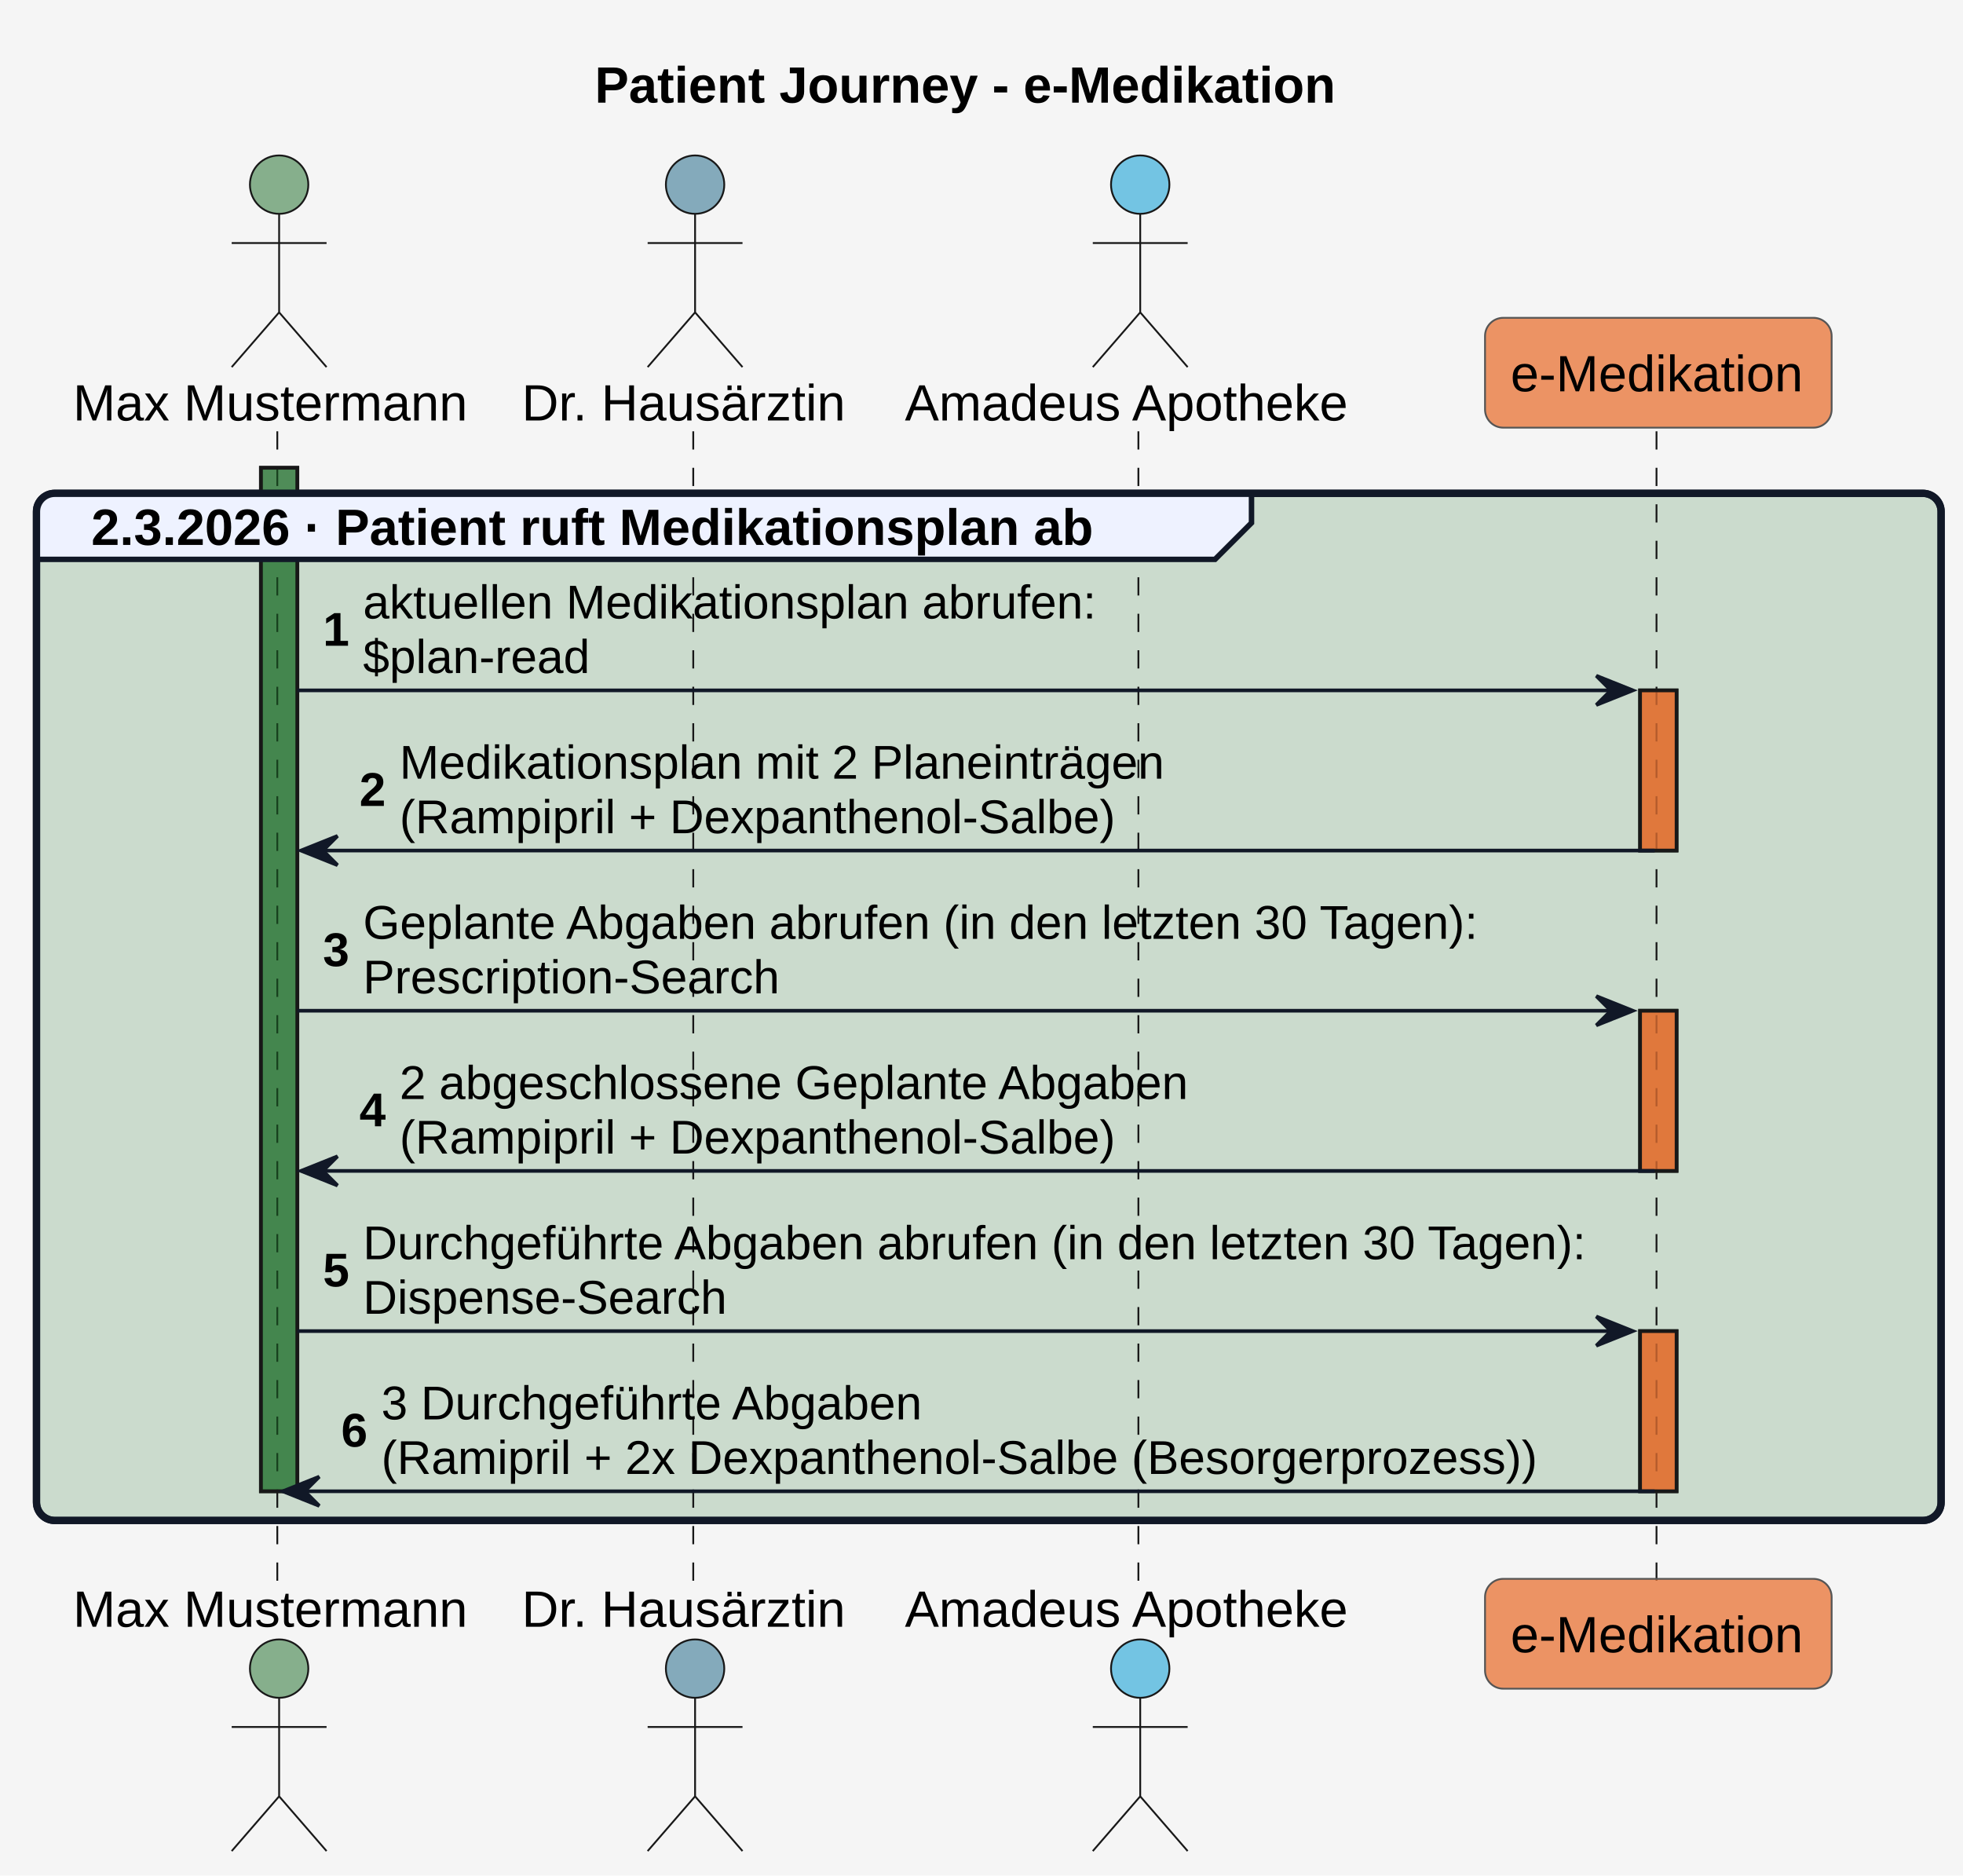
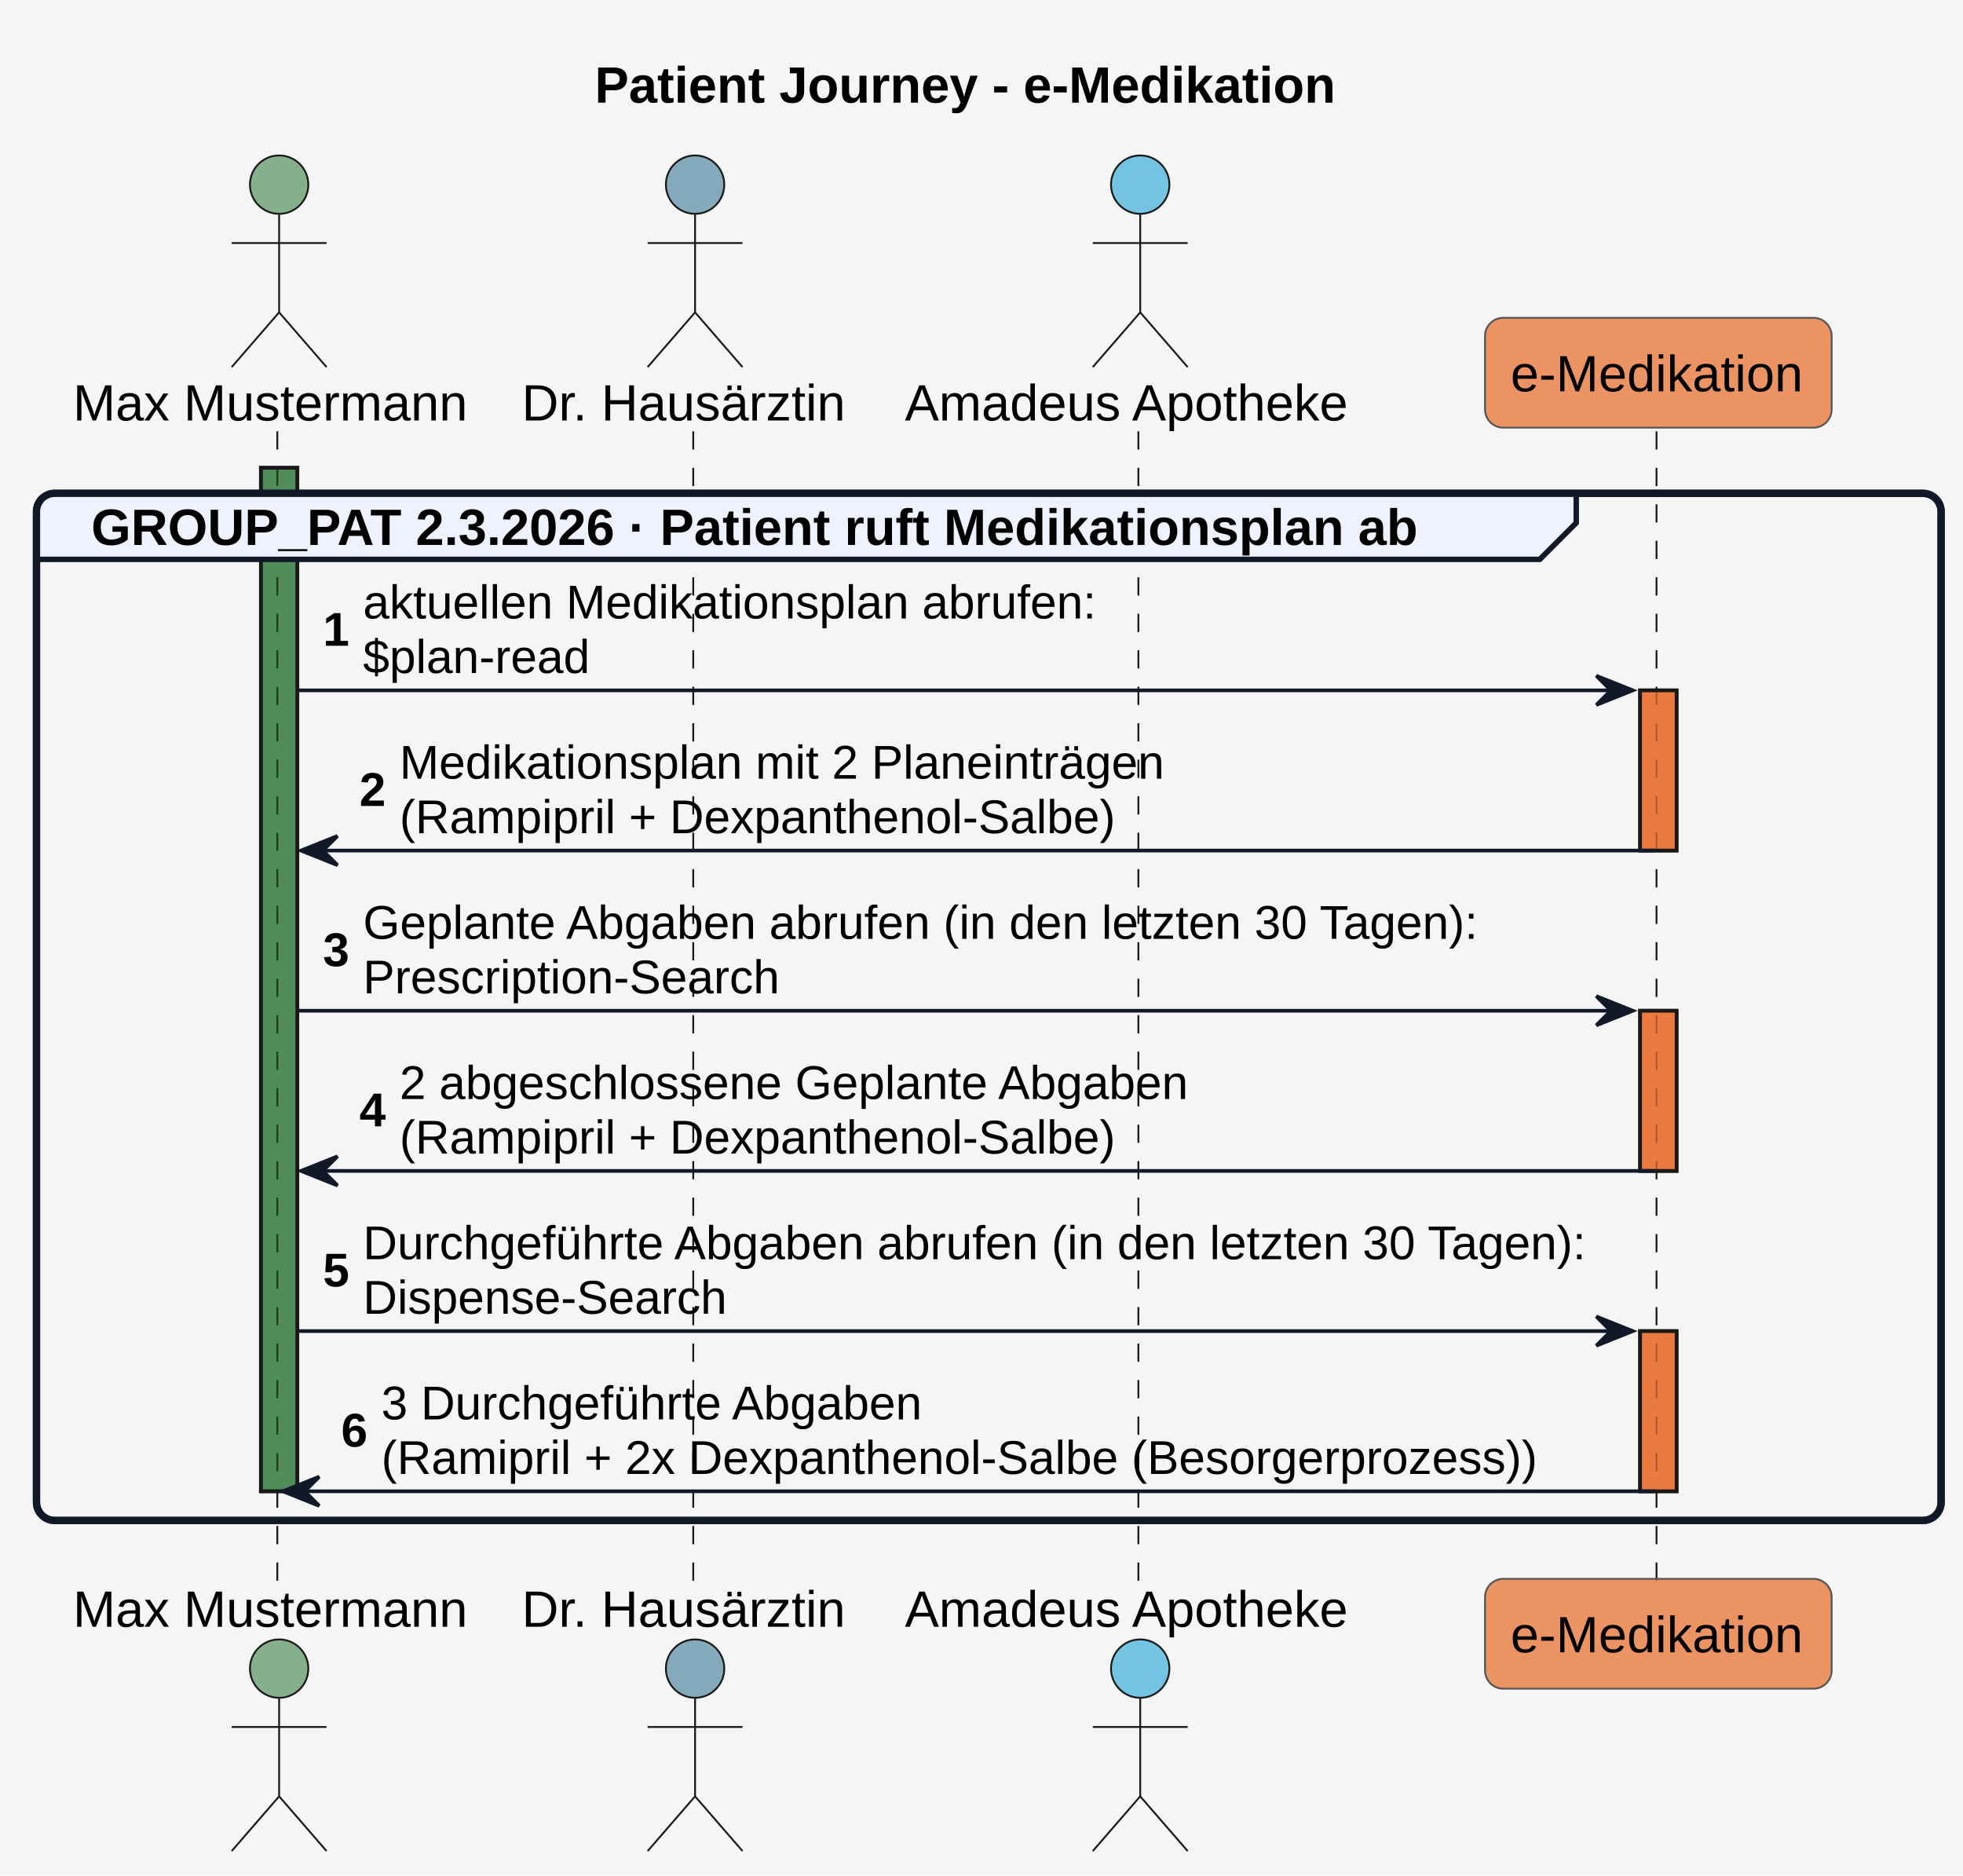
<svg xmlns="http://www.w3.org/2000/svg" contentStyleType="text/css" height="514px" preserveAspectRatio="none" style="width:538px;height:514px;background:#F5F5F5;" version="1.1" viewBox="0 0 538 514" width="538px" zoomAndPan="magnify">
  <defs />
  <g>
    <rect fill="#F5F5F5" height="514" style="stroke:none;stroke-width:1.0;" width="538" x="0" y="0" />
    <text fill="#000000" font-family="Arial" font-size="14" font-weight="bold" lengthAdjust="spacing" textLength="215" x="163" y="28.132">Patient Journey - e-Medikation</text>
    <rect fill="#196B24" fill-opacity="0.502" height="280.483" style="stroke:#181818;stroke-width:1.0;" width="10" x="71.5" y="128.197" />
    <rect fill="#E97232" fill-opacity="0.741" height="43.898" style="stroke:#181818;stroke-width:1.0;" width="10" x="449.5" y="189.193" />
    <rect fill="#E97232" fill-opacity="0.741" height="43.898" style="stroke:#181818;stroke-width:1.0;" width="10" x="449.5" y="276.988" />
    <rect fill="#E97232" fill-opacity="0.741" height="43.898" style="stroke:#181818;stroke-width:1.0;" width="10" x="449.5" y="364.783" />
-     <rect fill="#196B24" fill-opacity="0.188" height="281.483" rx="5" ry="5" style="stroke:#111827;stroke-width:2.0;" width="522" x="10" y="135.197" />
+     <rect fill="none" height="281.483" rx="5" ry="5" style="stroke:#111827;stroke-width:2.0;" width="522" x="10" y="135.197" />
    <line style="stroke:#181818;stroke-width:0.5;stroke-dasharray:5.0,5.0;" x1="76" x2="76" y1="118.197" y2="433.681" />
    <line style="stroke:#181818;stroke-width:0.5;stroke-dasharray:5.0,5.0;" x1="190" x2="190" y1="118.197" y2="433.681" />
    <line style="stroke:#181818;stroke-width:0.5;stroke-dasharray:5.0,5.0;" x1="312" x2="312" y1="118.197" y2="433.681" />
    <line style="stroke:#181818;stroke-width:0.5;stroke-dasharray:5.0,5.0;" x1="454" x2="454" y1="118.197" y2="433.681" />
    <text fill="#000000" font-family="Arial" font-size="14" lengthAdjust="spacing" textLength="107" x="20" y="115.231">Max Mustermann</text>
    <ellipse cx="76.5" cy="50.599" fill="#196B24" fill-opacity="0.502" rx="8" ry="8" style="stroke:#181818;stroke-width:0.5;" />
    <path d="M76.5,58.599 L76.5,85.599 M63.5,66.599 L89.5,66.599 M76.5,85.599 L63.5,100.599 M76.5,85.599 L89.5,100.599 " fill="none" style="stroke:#181818;stroke-width:0.5;" />
    <text fill="#000000" font-family="Arial" font-size="14" lengthAdjust="spacing" textLength="107" x="20" y="445.812">Max Mustermann</text>
    <ellipse cx="76.5" cy="457.279" fill="#196B24" fill-opacity="0.502" rx="8" ry="8" style="stroke:#181818;stroke-width:0.5;" />
    <path d="M76.5,465.279 L76.5,492.279 M63.5,473.279 L89.5,473.279 M76.5,492.279 L63.5,507.279 M76.5,492.279 L89.5,507.279 " fill="none" style="stroke:#181818;stroke-width:0.5;" />
    <text fill="#000000" font-family="Arial" font-size="14" lengthAdjust="spacing" textLength="89" x="143" y="115.231">Dr. Hausärztin</text>
    <ellipse cx="190.5" cy="50.599" fill="#156082" fill-opacity="0.502" rx="8" ry="8" style="stroke:#181818;stroke-width:0.5;" />
    <path d="M190.5,58.599 L190.5,85.599 M177.5,66.599 L203.5,66.599 M190.5,85.599 L177.5,100.599 M190.5,85.599 L203.5,100.599 " fill="none" style="stroke:#181818;stroke-width:0.5;" />
    <text fill="#000000" font-family="Arial" font-size="14" lengthAdjust="spacing" textLength="89" x="143" y="445.812">Dr. Hausärztin</text>
    <ellipse cx="190.5" cy="457.279" fill="#156082" fill-opacity="0.502" rx="8" ry="8" style="stroke:#181818;stroke-width:0.5;" />
    <path d="M190.5,465.279 L190.5,492.279 M177.5,473.279 L203.5,473.279 M190.5,492.279 L177.5,507.279 M190.5,492.279 L203.5,507.279 " fill="none" style="stroke:#181818;stroke-width:0.5;" />
    <text fill="#000000" font-family="Arial" font-size="14" lengthAdjust="spacing" textLength="123" x="248" y="115.231">Amadeus Apotheke</text>
    <ellipse cx="312.5" cy="50.599" fill="#0F9ED5" fill-opacity="0.565" rx="8" ry="8" style="stroke:#181818;stroke-width:0.5;" />
    <path d="M312.5,58.599 L312.5,85.599 M299.5,66.599 L325.5,66.599 M312.5,85.599 L299.5,100.599 M312.5,85.599 L325.5,100.599 " fill="none" style="stroke:#181818;stroke-width:0.5;" />
    <text fill="#000000" font-family="Arial" font-size="14" lengthAdjust="spacing" textLength="123" x="248" y="445.812">Amadeus Apotheke</text>
    <ellipse cx="312.5" cy="457.279" fill="#0F9ED5" fill-opacity="0.565" rx="8" ry="8" style="stroke:#181818;stroke-width:0.5;" />
    <path d="M312.5,465.279 L312.5,492.279 M299.5,473.279 L325.5,473.279 M312.5,492.279 L299.5,507.279 M312.5,492.279 L325.5,507.279 " fill="none" style="stroke:#181818;stroke-width:0.5;" />
    <rect fill="#E97232" fill-opacity="0.741" height="30.099" rx="5" ry="5" style="stroke:#555555;stroke-width:0.5;" width="95" x="407" y="87.099" />
    <text fill="#000000" font-family="Arial" font-size="14" lengthAdjust="spacing" textLength="81" x="414" y="107.231">e-Medikation</text>
    <rect fill="#E97232" fill-opacity="0.741" height="30.099" rx="5" ry="5" style="stroke:#555555;stroke-width:0.5;" width="95" x="407" y="432.681" />
    <text fill="#000000" font-family="Arial" font-size="14" lengthAdjust="spacing" textLength="81" x="414" y="452.812">e-Medikation</text>
    <rect fill="#196B24" fill-opacity="0.502" height="280.483" style="stroke:#181818;stroke-width:1.0;" width="10" x="71.5" y="128.197" />
    <rect fill="#E97232" fill-opacity="0.741" height="43.898" style="stroke:#181818;stroke-width:1.0;" width="10" x="449.5" y="189.193" />
    <rect fill="#E97232" fill-opacity="0.741" height="43.898" style="stroke:#181818;stroke-width:1.0;" width="10" x="449.5" y="276.988" />
    <rect fill="#E97232" fill-opacity="0.741" height="43.898" style="stroke:#181818;stroke-width:1.0;" width="10" x="449.5" y="364.783" />
-     <path d="M15,135.197 L343,135.197 L343,143.296 L333,153.296 L10,153.296 L10,140.197 A5,5 0 0 1 15,135.197 " fill="#EEF2FF" style="stroke:#111827;stroke-width:1.5;" />
+     <path d="M15,135.197 L432,135.197 L432,143.296 L422,153.296 L10,153.296 L10,140.197 A5,5 0 0 1 15,135.197 " fill="#EEF2FF" style="stroke:#111827;stroke-width:1.5;" />
    <rect fill="none" height="281.483" rx="5" ry="5" style="stroke:#111827;stroke-width:2.0;" width="522" x="10" y="135.197" />
-     <text fill="#000000" font-family="Arial" font-size="14" font-weight="bold" lengthAdjust="spacing" textLength="288" x="25" y="149.329">2.3.2026 · Patient ruft Medikationsplan ab</text>
+     <text fill="#000000" font-family="Arial" font-size="14" font-weight="bold" lengthAdjust="spacing" textLength="377" x="25" y="149.329">GROUP_PAT 2.3.2026 · Patient ruft Medikationsplan ab</text>
    <polygon fill="#111827" points="437.5,185.193,447.5,189.193,437.5,193.193,441.5,189.193" style="stroke:#111827;stroke-width:1.0;" />
    <line style="stroke:#111827;stroke-width:1.0;" x1="81.5" x2="443.5" y1="189.193" y2="189.193" />
    <text fill="#000000" font-family="Arial" font-size="13" font-weight="bold" lengthAdjust="spacing" textLength="7" x="88.5" y="176.964">1</text>
    <text fill="#000000" font-family="Arial" font-size="13" lengthAdjust="spacing" textLength="200" x="99.5" y="169.49">aktuellen Medikationsplan abrufen:</text>
    <text fill="#000000" font-family="Arial" font-size="13" lengthAdjust="spacing" textLength="60" x="99.5" y="184.439">$plan-read</text>
    <polygon fill="#111827" points="92.5,229.091,82.5,233.091,92.5,237.091,88.5,233.091" style="stroke:#111827;stroke-width:1.0;" />
    <line style="stroke:#111827;stroke-width:1.0;" x1="86.5" x2="453.5" y1="233.091" y2="233.091" />
    <text fill="#000000" font-family="Arial" font-size="13" font-weight="bold" lengthAdjust="spacing" textLength="7" x="98.5" y="220.862">2</text>
    <text fill="#000000" font-family="Arial" font-size="13" lengthAdjust="spacing" textLength="210" x="109.5" y="213.387">Medikationsplan mit 2 Planeinträgen</text>
    <text fill="#000000" font-family="Arial" font-size="13" lengthAdjust="spacing" textLength="194" x="109.5" y="228.336">(Rampipril + Dexpanthenol-Salbe)</text>
    <polygon fill="#111827" points="437.5,272.988,447.5,276.988,437.5,280.988,441.5,276.988" style="stroke:#111827;stroke-width:1.0;" />
    <line style="stroke:#111827;stroke-width:1.0;" x1="81.5" x2="443.5" y1="276.988" y2="276.988" />
    <text fill="#000000" font-family="Arial" font-size="13" font-weight="bold" lengthAdjust="spacing" textLength="7" x="88.5" y="264.759">3</text>
    <text fill="#000000" font-family="Arial" font-size="13" lengthAdjust="spacing" textLength="304" x="99.5" y="257.285">Geplante Abgaben abrufen (in den letzten 30 Tagen):</text>
    <text fill="#000000" font-family="Arial" font-size="13" lengthAdjust="spacing" textLength="114" x="99.5" y="272.233">Prescription-Search</text>
    <polygon fill="#111827" points="92.5,316.886,82.5,320.886,92.5,324.886,88.5,320.886" style="stroke:#111827;stroke-width:1.0;" />
    <line style="stroke:#111827;stroke-width:1.0;" x1="86.5" x2="453.5" y1="320.886" y2="320.886" />
    <text fill="#000000" font-family="Arial" font-size="13" font-weight="bold" lengthAdjust="spacing" textLength="7" x="98.5" y="308.656">4</text>
    <text fill="#000000" font-family="Arial" font-size="13" lengthAdjust="spacing" textLength="216" x="109.5" y="301.182">2 abgeschlossene Geplante Abgaben</text>
    <text fill="#000000" font-family="Arial" font-size="13" lengthAdjust="spacing" textLength="194" x="109.5" y="316.131">(Rampipril + Dexpanthenol-Salbe)</text>
    <polygon fill="#111827" points="437.5,360.783,447.5,364.783,437.5,368.783,441.5,364.783" style="stroke:#111827;stroke-width:1.0;" />
    <line style="stroke:#111827;stroke-width:1.0;" x1="81.5" x2="443.5" y1="364.783" y2="364.783" />
    <text fill="#000000" font-family="Arial" font-size="13" font-weight="bold" lengthAdjust="spacing" textLength="7" x="88.5" y="352.554">5</text>
    <text fill="#000000" font-family="Arial" font-size="13" lengthAdjust="spacing" textLength="332" x="99.5" y="345.08">Durchgeführte Abgaben abrufen (in den letzten 30 Tagen):</text>
    <text fill="#000000" font-family="Arial" font-size="13" lengthAdjust="spacing" textLength="99" x="99.5" y="360.028">Dispense-Search</text>
    <polygon fill="#111827" points="87.5,404.681,77.5,408.681,87.5,412.681,83.5,408.681" style="stroke:#111827;stroke-width:1.0;" />
    <line style="stroke:#111827;stroke-width:1.0;" x1="81.5" x2="453.5" y1="408.681" y2="408.681" />
    <text fill="#000000" font-family="Arial" font-size="13" font-weight="bold" lengthAdjust="spacing" textLength="7" x="93.5" y="396.451">6</text>
    <text fill="#000000" font-family="Arial" font-size="13" lengthAdjust="spacing" textLength="146" x="104.5" y="388.977">3 Durchgeführte Abgaben</text>
    <text fill="#000000" font-family="Arial" font-size="13" lengthAdjust="spacing" textLength="315" x="104.5" y="403.926">(Ramipril + 2x Dexpanthenol-Salbe (Besorgerprozess))</text>
  </g>
</svg>
